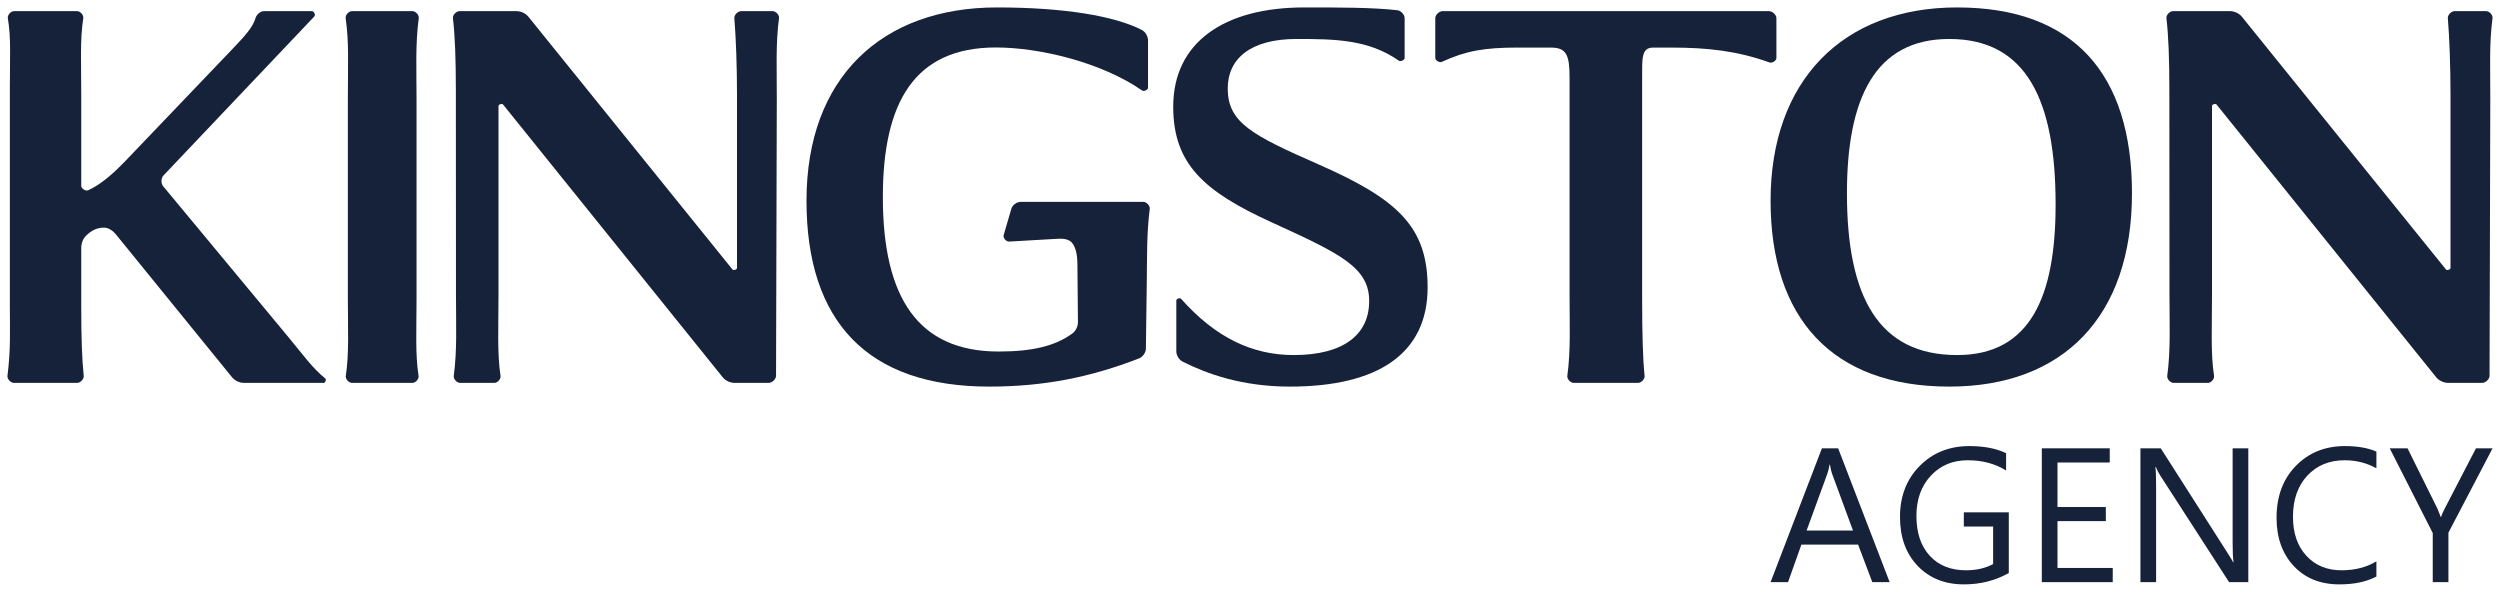
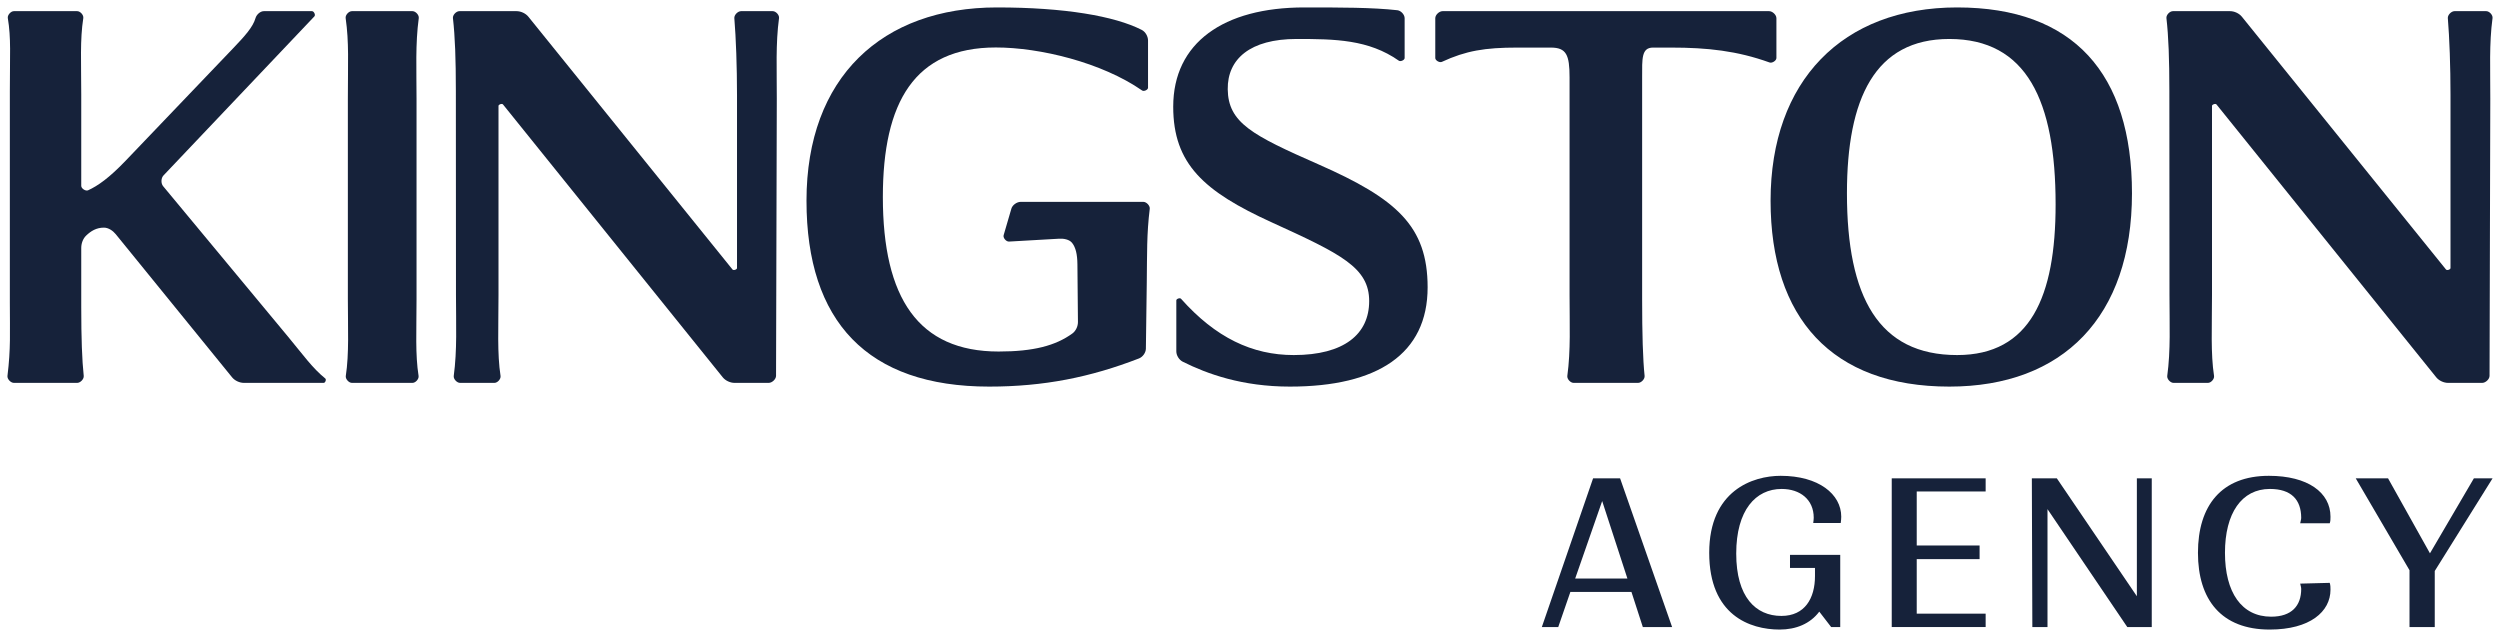
- <svg xmlns="http://www.w3.org/2000/svg" role="img" aria-label="Kingston Agency · Primary navy" viewBox="-0.44 -3 672.527 159.205" color="#16223A">
+ <svg xmlns="http://www.w3.org/2000/svg" role="img" aria-label="Kingston Agency · Primary navy" viewBox="-0.44 -3 672.527 171.359" color="#16223A">
  <g fill="#16223A">
    <g>
      <path d="M3.309 0L20.316 0C21.17 0 22.094 1.059 21.968 1.863C21.051 7.71 21.417 13.809 21.417 22.54L21.417 47.01C21.417 47.715 22.59 48.494 23.257 48.191C25.893 46.991 28.95 44.844 33.39 40.2L62.265 10C65.436 6.683 67.605 4.285 68.295 1.872C68.557 0.956 69.552 0 70.549 0L83.485 0C84.022 0 84.501 1.021 84.142 1.4L43.538 44.2C42.861 44.913 42.815 46.329 43.441 47.084L77.07 87.6C81.029 92.37 83.604 96.029 87.068 98.822C87.402 99.091 87.073 100 86.637 100L65.193 100C64.007 100 62.723 99.401 61.996 98.507L30.691 59.993C29.941 59.071 28.738 58.237 27.513 58.236C25.495 58.234 24.011 59.147 22.729 60.382C21.858 61.22 21.417 62.512 21.417 63.691L21.417 79.607C21.417 87.951 21.629 93.892 22.083 98.122C22.172 98.958 21.199 100 20.316 100L3.309 100C2.432 100 1.466 98.953 1.568 98.124C2.477 90.74 2.208 86.472 2.208 78.533L2.208 21.467C2.208 11.797 2.568 7.356 1.663 1.863C1.531 1.061 2.457 0 3.309 0Z" fill-rule="evenodd" />
      <path d="M94.238 0L110.512 0C111.378 0 112.324 1.053 112.213 1.871C111.277 8.768 111.612 15.739 111.612 23.613L111.612 77.46C111.612 86.191 111.246 92.29 112.163 98.137C112.289 98.941 111.365 100 110.512 100L94.238 100C93.383 100 92.459 98.941 92.582 98.136C93.499 92.123 93.138 85.232 93.138 77.46L93.138 23.613C93.138 13.789 93.482 8.462 92.544 1.869C92.427 1.053 93.374 0 94.238 0Z" fill-rule="evenodd" />
      <path d="M123.159 0L138.505 0C139.693 0 140.978 0.604 141.703 1.502L196.61 69.498C196.87 69.82 197.823 69.519 197.823 69.113L197.823 22.54C197.823 14.897 197.547 7.256 197.104 1.884C197.034 1.034 198.027 0 198.923 0L207.427 0C208.293 0 209.239 1.053 209.128 1.871C208.192 8.768 208.549 15.739 208.527 23.613L208.325 98.108C208.323 99 207.273 100 206.335 100L197.18 100C195.994 100 194.71 99.398 193.988 98.502L134.869 25.098C134.611 24.777 133.662 25.083 133.662 25.488L133.662 76.387C133.662 85.131 133.285 92.115 134.214 98.137C134.338 98.941 133.416 100 132.562 100L123.322 100C122.456 100 121.511 98.947 121.622 98.129C122.558 91.232 122.227 84.261 122.223 76.387L122.191 21.467C122.187 12.904 121.977 6.874 121.404 1.876C121.308 1.044 122.28 0 123.159 0Z" fill-rule="evenodd" />
      <path d="M308.393 7.89L308.393 20.61C308.393 21.168 307.29 21.678 306.816 21.349C295.936 13.798 279.305 9.771 267.455 9.771C245.574 9.771 237.058 24.485 237.058 50C237.058 77.195 246.618 91.565 268.199 91.565C277.642 91.565 283.564 89.959 288.035 86.714C288.987 86.023 289.55 84.749 289.539 83.61L289.396 68.1C289.371 65.377 288.924 63.548 287.962 62.336C287.223 61.405 285.703 61.143 284.48 61.214L270.996 61.986C270.229 62.03 269.341 60.985 269.546 60.279L271.634 53.121C271.916 52.154 273.098 51.3 274.152 51.3L307.118 51.3C307.993 51.3 308.957 52.347 308.855 53.174C308.01 59.999 308.158 65.291 308.054 73L307.815 90.809C307.801 91.862 306.981 93.028 305.957 93.425C292.918 98.476 280.396 101 265.65 101C232.906 101 216.515 83.497 216.515 51C216.515 17.747 236.88 -1 267.75 -1C285.914 -1 299.381 1.315 306.687 5.036C307.701 5.552 308.393 6.795 308.393 7.89Z" fill-rule="evenodd" />
      <path d="M377.422 1.89L377.422 12.61C377.422 13.159 376.33 13.654 375.866 13.328C367.731 7.615 358.697 7.485 348.337 7.485C335.89 7.485 329.739 12.854 329.834 21.002C329.941 30.029 336.414 33.372 354.207 41.2C375.249 50.458 383.607 57.815 383.607 74.3C383.607 92.202 370.146 101 346.552 101C333.73 101 324.326 97.599 317.747 94.314C316.74 93.811 316.003 92.605 316.003 91.522L316.003 77.804C316.003 77.378 316.977 77.047 317.266 77.372C326.584 87.842 336.432 92.515 347.592 92.515C361.141 92.515 367.883 86.89 367.883 78C367.883 68.97 360.316 65.321 341.633 56.8C323.472 48.517 315.168 41.135 315.168 25.7C315.168 8.497 328.718 -1 350.437 -1C360.152 -1 368.754 -1 375.455 -0.25C376.444 -0.14 377.422 0.942 377.422 1.89Z" fill-rule="evenodd" />
      <path d="M387.646 0L475.454 0C476.389 0 477.435 1 477.435 1.89L477.435 12.61C477.435 13.319 476.286 14.057 475.59 13.807C466.875 10.674 458.897 9.8 449.085 9.8L444.255 9.8C441.105 9.8 441.312 12.796 441.312 17.8L441.312 77.46C441.312 86.771 441.507 93.657 441.976 98.121C442.063 98.957 441.094 100 440.212 100L422.888 100C422.022 100 421.076 98.947 421.187 98.129C422.123 91.232 421.788 84.261 421.788 76.387L421.788 17.8C421.788 11.797 420.945 9.8 416.745 9.8L407.715 9.8C399.04 9.8 393.904 10.643 387.434 13.643C386.812 13.932 385.665 13.269 385.665 12.61L385.665 1.89C385.665 1 386.711 0 387.646 0Z" fill-rule="evenodd" />
      <path d="M526.05 -1C557.361 -1 573.085 16.813 573.085 49C573.085 82.253 554.489 101 523.95 101C492.308 101 475.865 82.465 475.865 51C475.865 18.783 495.18 -1 526.05 -1ZM523.95 7.485C503.928 7.485 496.408 23.485 496.408 49C496.408 76.93 504.926 92.515 526.05 92.515C545.752 92.515 552.541 76.78 552.541 52C552.541 24.07 544.754 7.485 523.95 7.485Z" fill-rule="evenodd" />
      <path d="M584.109 0L599.455 0C600.643 0 601.928 0.604 602.653 1.502L657.56 69.498C657.82 69.82 658.772 69.519 658.772 69.113L658.772 22.54C658.772 14.897 658.497 7.256 658.054 1.884C657.984 1.034 658.977 0 659.873 0L668.377 0C669.243 0 670.189 1.053 670.078 1.871C669.142 8.768 669.499 15.739 669.477 23.613L669.275 98.108C669.273 99 668.222 100 667.285 100L658.13 100C656.944 100 655.66 99.398 654.938 98.502L595.819 25.098C595.561 24.777 594.612 25.083 594.612 25.488L594.612 76.387C594.612 85.131 594.235 92.115 595.164 98.137C595.288 98.941 594.366 100 593.512 100L584.272 100C583.406 100 582.461 98.947 582.572 98.129C583.508 91.232 583.177 84.261 583.172 76.387L583.141 21.467C583.137 12.904 582.927 6.874 582.353 1.876C582.258 1.044 583.23 0 584.109 0Z" fill-rule="evenodd" />
    </g>
-     <g transform="translate(475.3131 153.6023) scale(0.5141423)">
-       <path d="M63.379 -0.000L54.297 -0.000L46.875 -19.629L17.188 -19.629L10.205 -0.000L1.074 -0.000L27.930 -70.020L36.426 -70.020ZM44.189 -27.002L33.203 -56.836Q32.666 -58.301 32.129 -61.523L31.934 -61.523Q31.445 -58.545 30.811 -56.836L19.922 -27.002Z" transform="translate(0 0)" />
-       <path d="M61.523 -4.785Q50.977 1.172 38.086 1.172Q23.096 1.172 13.843 -8.496Q4.590 -18.164 4.590 -34.082Q4.590 -50.342 14.868 -60.767Q25.146 -71.191 40.918 -71.191Q52.344 -71.191 60.107 -67.480L60.107 -58.398Q51.611 -63.770 39.990 -63.770Q28.223 -63.770 20.703 -55.664Q13.184 -47.559 13.184 -34.668Q13.184 -21.387 20.166 -13.794Q27.148 -6.201 39.111 -6.201Q47.314 -6.201 53.320 -9.473L53.320 -29.102L37.988 -29.102L37.988 -36.523L61.523 -36.523Z" transform="translate(64.19414 0)" />
-       <path d="M46.289 -0.000L9.180 -0.000L9.180 -70.020L44.727 -70.020L44.727 -62.598L17.383 -62.598L17.383 -39.307L42.676 -39.307L42.676 -31.934L17.383 -31.934L17.383 -7.422L46.289 -7.422Z" transform="translate(133.8082 0)" />
-       <path d="M65.625 -0.000L55.566 -0.000L19.531 -55.811Q18.164 -57.910 17.285 -60.205L16.992 -60.205Q17.383 -57.959 17.383 -50.586L17.383 -0.000L9.180 -0.000L9.180 -70.020L19.824 -70.020L54.883 -15.088Q57.080 -11.670 57.715 -10.400L57.910 -10.400Q57.422 -13.428 57.422 -20.703L57.422 -70.020L65.625 -70.020Z" transform="translate(185.4047 0)" />
-       <path d="M56.836 -2.930Q49.072 1.172 37.500 1.172Q22.559 1.172 13.574 -8.447Q4.590 -18.066 4.590 -33.691Q4.590 -50.488 14.697 -60.840Q24.805 -71.191 40.332 -71.191Q50.293 -71.191 56.836 -68.311L56.836 -59.570Q49.316 -63.770 40.234 -63.770Q28.174 -63.770 20.679 -55.713Q13.184 -47.656 13.184 -34.180Q13.184 -21.387 20.190 -13.794Q27.197 -6.201 38.574 -6.201Q49.121 -6.201 56.836 -10.889Z" transform="translate(261.2199 0)" />
-       <path d="M54.688 -70.020L31.592 -25.879L31.592 -0.000L23.389 -0.000L23.389 -25.684L0.879 -70.020L10.205 -70.020L25.879 -38.379Q26.172 -37.793 27.588 -34.082L27.734 -34.082Q28.223 -35.742 29.590 -38.379L45.996 -70.020Z" transform="translate(324.1445 0)" />
+     <g transform="translate(413.3806 165.6791) scale(0.6791171)">
+       <path d="M7.900 0.000L12.700 -13.900L36.900 -13.900L41.400 0.000L53.000 0.000L32.400 -58.900L21.700 -58.900L1.400 0.000ZM14.600 -19.200L25.300 -49.900L35.300 -19.200Z" transform="translate(0 0)" />
+       <path d="M32.100 1.000C38.600 1.000 44.200 -1.300 47.800 -6.100L52.500 0.000L56.100 0.000L56.100 -28.600L36.200 -28.600L36.200 -23.400L46.100 -23.400L46.100 -20.200C46.100 -11.400 42.100 -4.400 32.800 -4.400C22.600 -4.400 14.900 -11.900 14.900 -29.100C14.900 -46.300 22.600 -54.700 32.900 -54.700C40.200 -54.700 45.600 -50.500 45.600 -43.300C45.600 -42.700 45.500 -42.000 45.400 -41.200L56.300 -41.200C56.400 -42.000 56.500 -42.900 56.500 -43.700C56.500 -52.600 47.600 -59.900 32.500 -59.900C21.500 -59.900 4.200 -54.100 4.200 -29.400C4.200 -4.700 20.300 1.000 32.100 1.000Z" transform="translate(63.5 0)" />
+       <path d="M43.900 0.000L43.900 -5.300L16.600 -5.300L16.600 -26.900L41.500 -26.900L41.500 -32.300L16.600 -32.300L16.600 -53.700L43.900 -53.700L43.900 -58.900L6.700 -58.900L6.700 0.000Z" transform="translate(133.3 0)" />
+       <path d="M12.700 0.000L12.700 -46.700L44.300 0.000L54.000 0.000L54.000 -58.900L48.100 -58.900L48.100 -12.200L16.400 -58.900L6.500 -58.900L6.700 0.000Z" transform="translate(189 0)" />
+       <path d="M32.600 1.000C48.600 1.000 56.700 -6.100 56.700 -14.800C56.700 -15.800 56.700 -16.500 56.400 -17.500L44.700 -17.200C44.800 -16.600 45.100 -15.800 45.100 -15.100C45.100 -8.400 41.300 -4.100 33.200 -4.100C21.500 -4.100 14.900 -13.700 14.900 -29.400C14.900 -45.100 21.500 -54.700 32.700 -54.700C41.100 -54.700 45.100 -50.500 45.100 -43.200C45.100 -42.600 44.800 -41.800 44.700 -41.100L56.400 -41.100C56.700 -41.900 56.700 -42.800 56.700 -43.700C56.700 -53.300 47.700 -59.900 32.300 -59.900C13.500 -59.900 4.200 -48.100 4.200 -29.400C4.200 -10.800 13.500 1.000 32.600 1.000Z" transform="translate(257.1 0)" />
+       <path d="M32.600 0.000L32.600 -22.200L55.500 -58.900L48.100 -58.900L30.700 -29.200L14.100 -58.900L1.300 -58.900L22.600 -22.500L22.600 0.000Z" transform="translate(322.5 0)" />
    </g>
  </g>
</svg>
